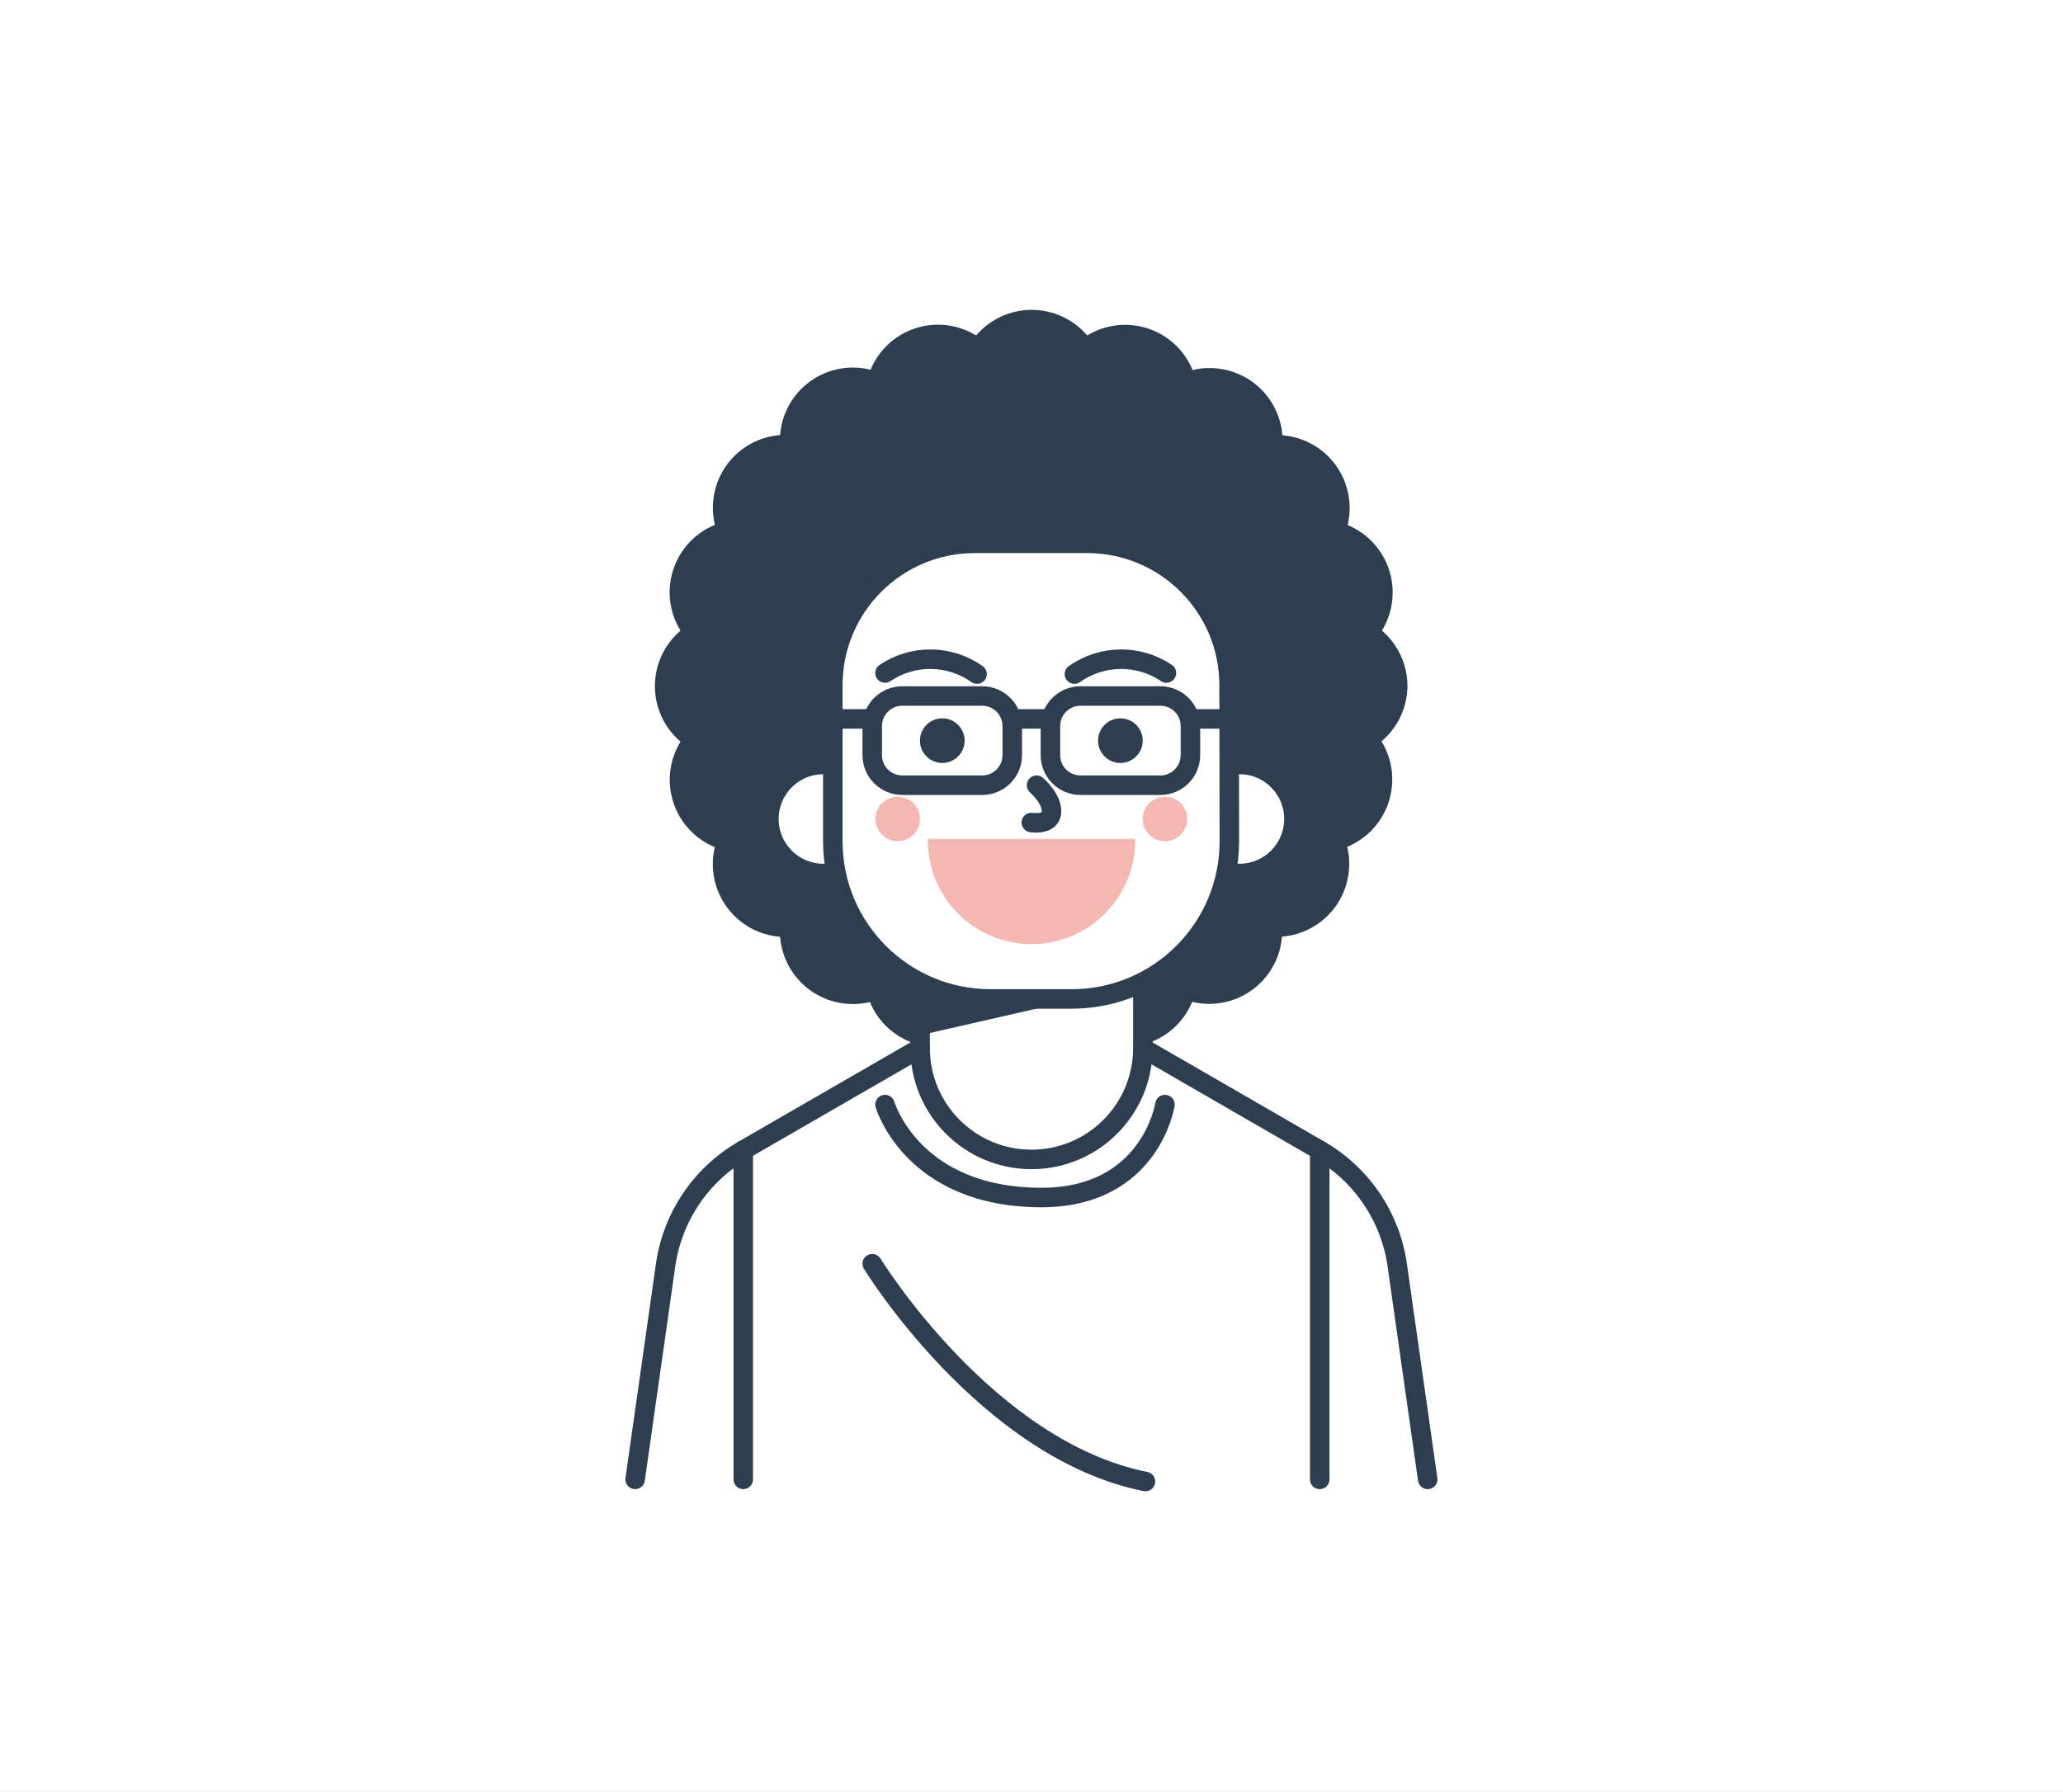
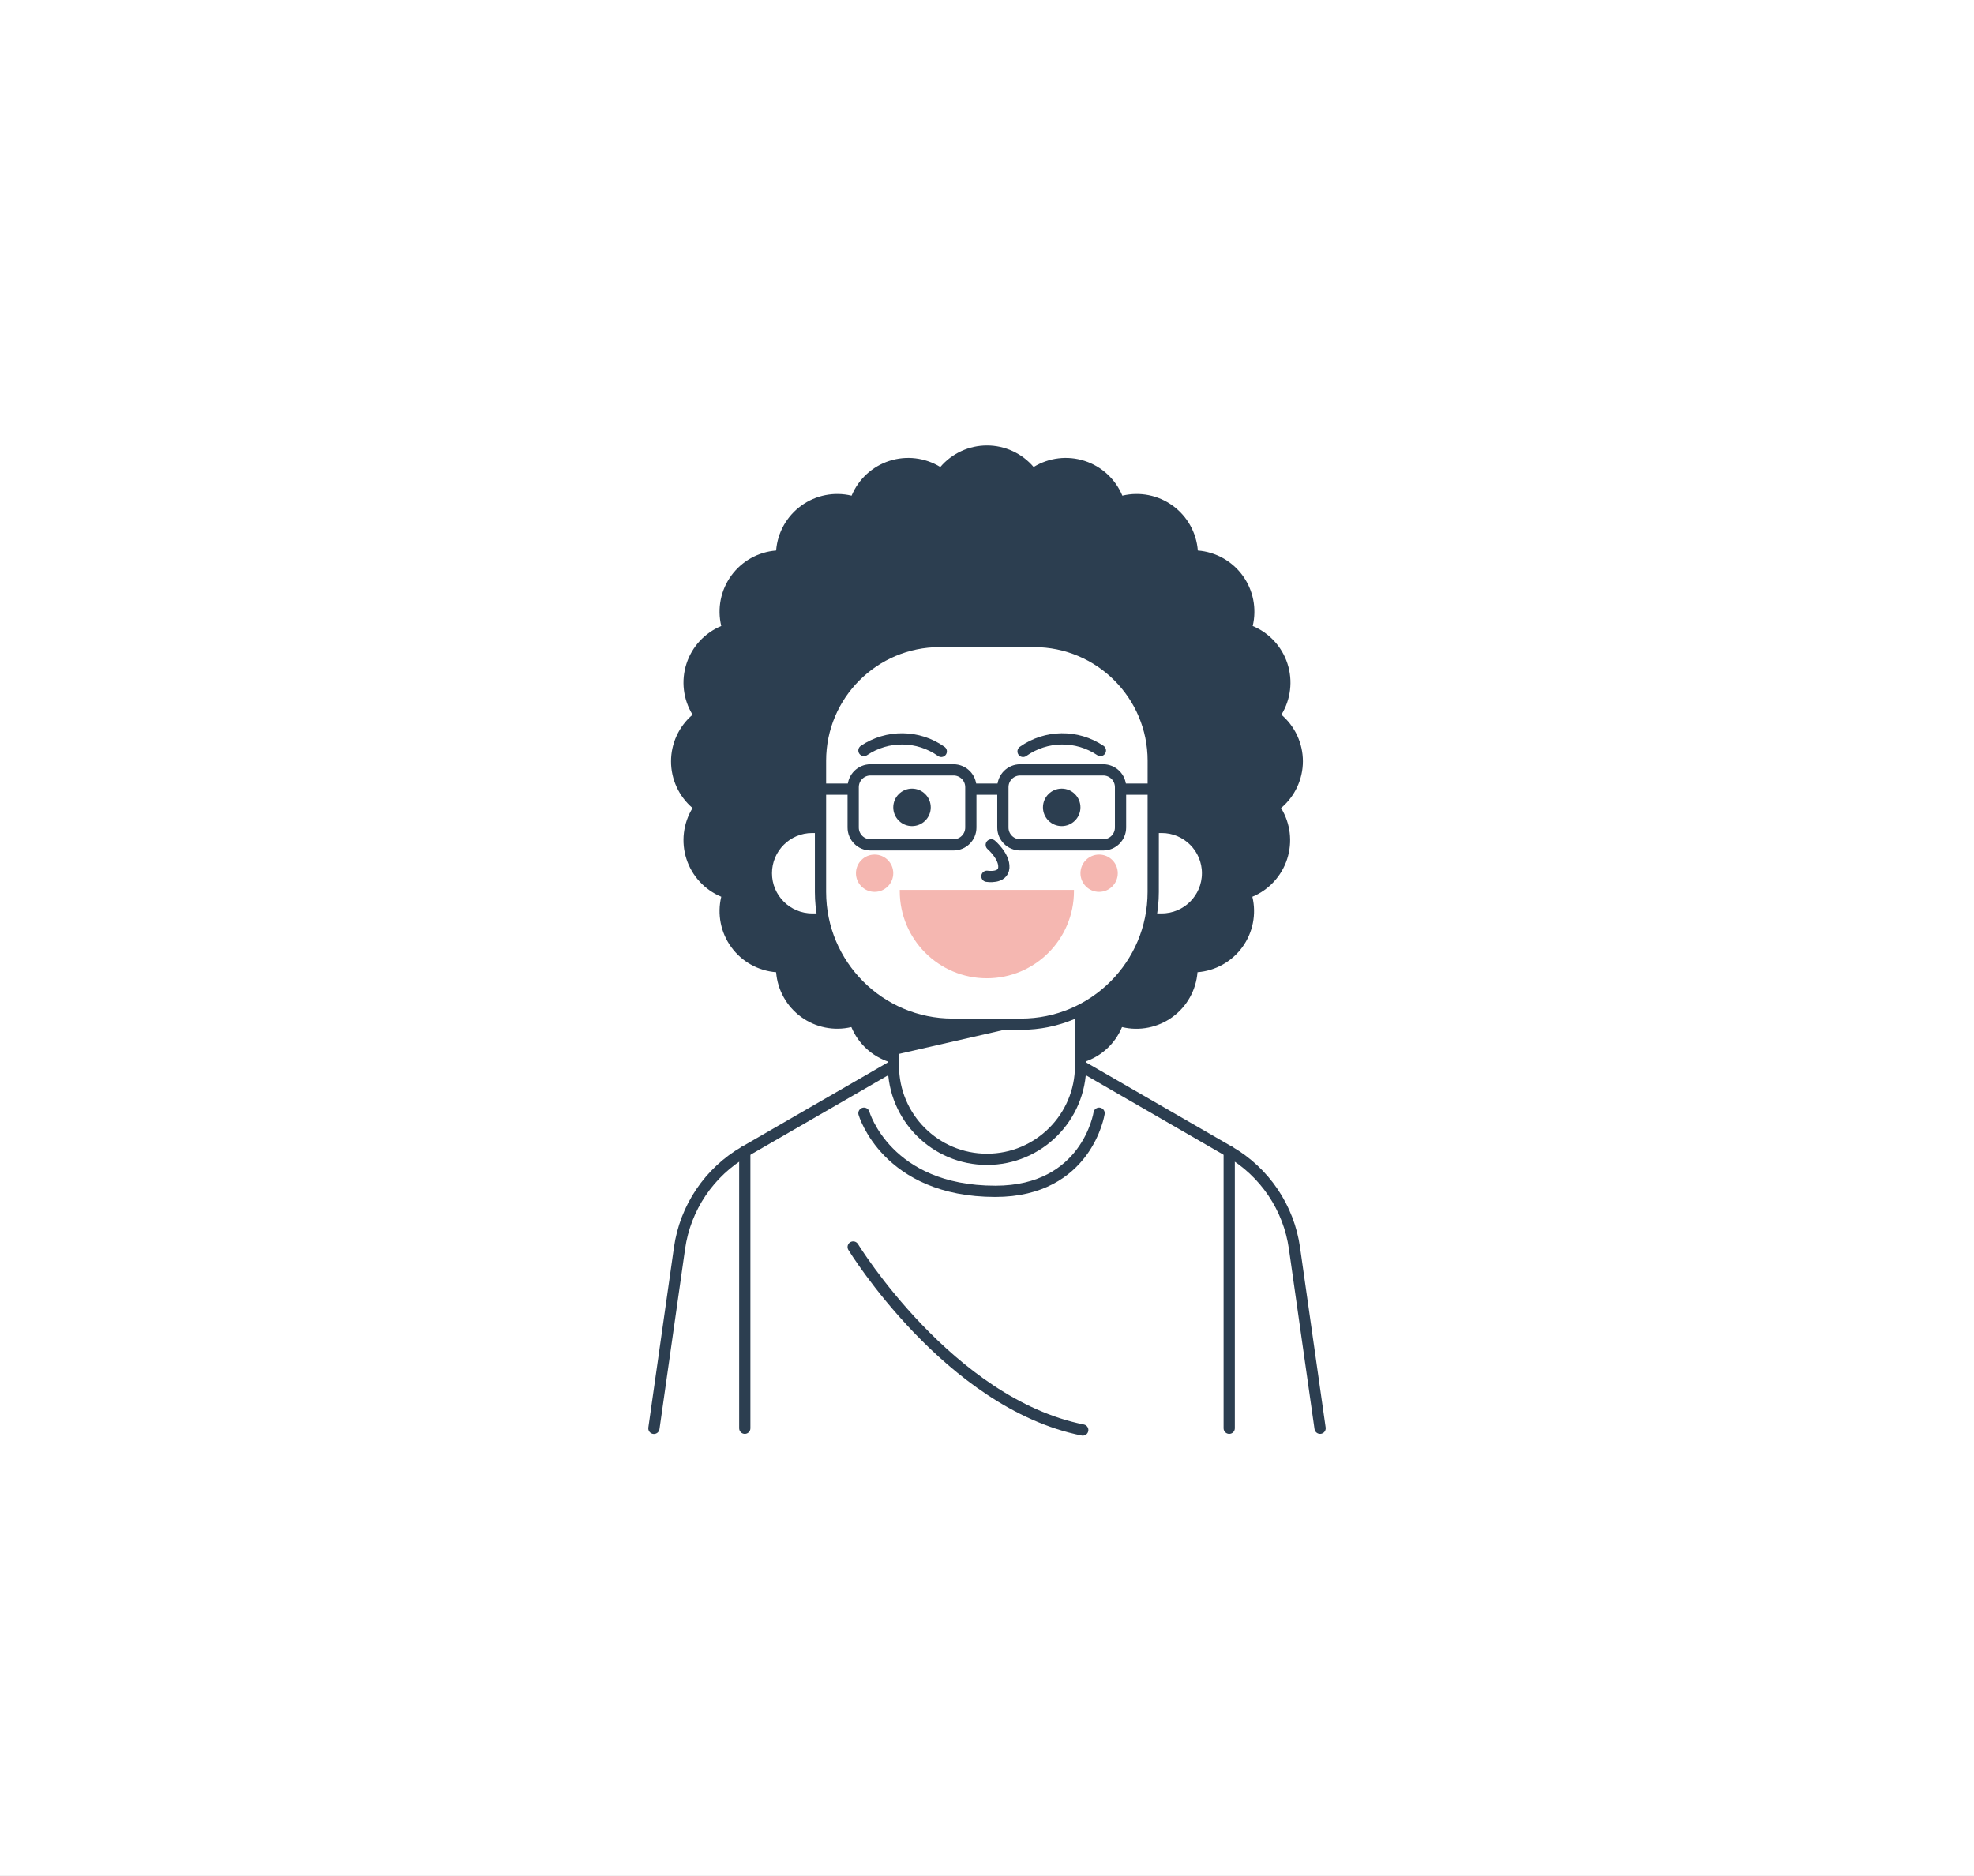
- <svg xmlns="http://www.w3.org/2000/svg" viewBox="0 0 248.58 215.89">
+ <svg xmlns="http://www.w3.org/2000/svg" viewBox="0 0 412.72 392.11">
  <defs>
    <style>.cls-1{fill:#fff;}.cls-2{fill:#2c3e50;}.cls-3{fill:#f5b7b1;}.cls-4,.cls-5{fill:none;stroke:#2c3e50;stroke-miterlimit:10;stroke-width:2.35px;}.cls-5{stroke-linecap:round;}</style>
  </defs>
  <g id="OBJECTS">
-     <rect class="cls-1" width="248.58" height="215.89" />
-     <path class="cls-2" d="M169.59,82.66A8.78,8.78,0,0,0,166.51,76a8.79,8.79,0,0,0-4.13-12.72,8.79,8.79,0,0,0-7.86-10.82,8.79,8.79,0,0,0-10.82-7.86A8.79,8.79,0,0,0,131,40.43a8.79,8.79,0,0,0-13.38,0,8.79,8.79,0,0,0-12.72,4.13A8.79,8.79,0,0,0,94,52.43a8.79,8.79,0,0,0-7.86,10.82A8.79,8.79,0,0,0,82,76a8.79,8.79,0,0,0,0,13.38,8.79,8.79,0,0,0,4.13,12.72A8.79,8.79,0,0,0,94,112.9a8.79,8.79,0,0,0,10.82,7.86,8.78,8.78,0,0,0,5.41,5c.2.07.4.11.6.16v-7.6a19,19,0,0,1-10.05-13h-1.6a6.57,6.57,0,0,1,0-13.14h1.19V82.58a17.1,17.1,0,0,1,17.1-17.1H131a17.1,17.1,0,0,1,17.1,17.1v9.76l0-.2h1.19a6.57,6.57,0,1,1,0,13.14h-1.62a19,19,0,0,1-10,13v7.61c.19,0,.38-.09.57-.15a8.78,8.78,0,0,0,5.41-5,8.79,8.79,0,0,0,10.82-7.86,8.79,8.79,0,0,0,7.86-10.82,8.79,8.79,0,0,0,4.13-12.72A8.78,8.78,0,0,0,169.59,82.66Z" />
-     <circle class="cls-3" cx="108.17" cy="98.7" r="2.68" />
-     <circle class="cls-3" cx="140.37" cy="98.7" r="2.68" />
-     <path class="cls-4" d="M148.13,101.39a19,19,0,0,1-19,19h-9.78a19,19,0,0,1-19-19V82.58a17.1,17.1,0,0,1,17.1-17.1H131a17.1,17.1,0,0,1,17.1,17.1Z" />
-     <path class="cls-4" d="M100.42,92.13H99.22a6.57,6.57,0,0,0-6.57,6.57h0a6.57,6.57,0,0,0,6.57,6.57h1.6" />
-     <path class="cls-4" d="M148.15,92.13h1.19a6.57,6.57,0,0,1,6.57,6.57h0a6.57,6.57,0,0,1-6.57,6.57h-1.22" />
-     <path class="cls-4" d="M110.87,118.71v7.6a13.42,13.42,0,0,0,13.42,13.42h0a13.42,13.42,0,0,0,13.42-13.42v-7.6" />
-     <path class="cls-5" d="M110.87,126.31l-21.31,12.3a19.11,19.11,0,0,0-9.36,13.86l-3.67,25.82" />
-     <path class="cls-5" d="M137.71,126.31,159,138.61a19.11,19.11,0,0,1,9.36,13.86l3.67,25.82" />
-     <path class="cls-2" d="M127.73,120.91l-16.86,3.85v-6s.59.3,2,.9S123.68,121.57,127.73,120.91Z" />
-     <path class="cls-3" d="M111.78,101.09h25v.2a12.49,12.49,0,0,1-12.49,12.49h0a12.49,12.49,0,0,1-12.49-12.49Z" />
-     <circle class="cls-2" cx="113.54" cy="89.26" r="2.69" />
-     <circle class="cls-2" cx="135" cy="89.26" r="2.69" />
-     <rect class="cls-4" x="105.1" y="83.88" width="16.87" height="10.75" rx="3.62" ry="3.62" />
-     <rect class="cls-4" x="126.57" y="83.88" width="16.87" height="10.75" rx="3.62" ry="3.62" />
-     <line class="cls-4" x1="105.1" y1="86.64" x2="100.42" y2="86.64" />
-     <line class="cls-4" x1="143.44" y1="86.64" x2="148.13" y2="86.64" />
-     <line class="cls-4" x1="121.98" y1="86.64" x2="126.57" y2="86.64" />
-     <path class="cls-5" d="M117.73,81.24a9.75,9.75,0,0,0-11.09-.13" />
-     <path class="cls-5" d="M129.46,81.24a9.75,9.75,0,0,1,11.09-.13" />
-     <path class="cls-5" d="M124.9,94.63s1.91,1.64,1.8,3.26-2.43,1.24-2.43,1.24" />
-     <line class="cls-5" x1="89.56" y1="138.61" x2="89.56" y2="178.29" />
-     <line class="cls-5" x1="159.02" y1="138.61" x2="159.02" y2="178.29" />
-     <path class="cls-5" d="M106.64,133.12s3.24,11.2,18.85,11.2c13.15,0,14.88-11.2,14.88-11.2" />
-     <path class="cls-5" d="M105.1,152.3s13.71,22.4,32.92,26.25" />
+     <rect class="cls-1" width="412.72" height="392.11" />
+     <path class="cls-2" d="M272.41,159.19a12.81,12.81,0,0,0-4.5-9.75,12.82,12.82,0,0,0-6-18.55,12.82,12.82,0,0,0-11.47-15.78,12.82,12.82,0,0,0-15.78-11.47,12.82,12.82,0,0,0-18.55-6,12.82,12.82,0,0,0-19.51,0,12.82,12.82,0,0,0-18.55,6,12.82,12.82,0,0,0-15.78,11.47,12.82,12.82,0,0,0-11.47,15.78,12.82,12.82,0,0,0-6,18.55,12.82,12.82,0,0,0,0,19.51,12.82,12.82,0,0,0,6,18.55,12.82,12.82,0,0,0,11.47,15.78A12.82,12.82,0,0,0,178,214.75a12.81,12.81,0,0,0,7.89,7.29c.29.09.59.16.88.23V211.18a27.67,27.67,0,0,1-14.66-19h-2.33a9.58,9.58,0,0,1,0-19.16h1.74V159.06a24.93,24.93,0,0,1,24.93-24.93h19.71a24.93,24.93,0,0,1,24.93,24.93v14.23l0-.29h1.74a9.58,9.58,0,1,1,0,19.16h-2.36a27.67,27.67,0,0,1-14.6,19v11.1c.28-.07.55-.13.83-.22a12.81,12.81,0,0,0,7.89-7.29,12.82,12.82,0,0,0,15.78-11.47,12.82,12.82,0,0,0,11.47-15.78,12.82,12.82,0,0,0,6-18.55A12.81,12.81,0,0,0,272.41,159.19Z" />
+     <circle class="cls-3" cx="182.86" cy="182.58" r="3.9" />
+     <circle class="cls-3" cx="229.8" cy="182.58" r="3.9" />
+     <path class="cls-4" d="M241.11,186.5a27.65,27.65,0,0,1-27.65,27.65H199.2a27.65,27.65,0,0,1-27.65-27.65V159.06a24.93,24.93,0,0,1,24.93-24.93h19.71a24.93,24.93,0,0,1,24.93,24.93Z" />
+     <path class="cls-4" d="M171.55,173h-1.74a9.58,9.58,0,0,0-9.58,9.58h0a9.58,9.58,0,0,0,9.58,9.58h2.33" />
+     <path class="cls-4" d="M241.15,173h1.74a9.58,9.58,0,0,1,9.58,9.58h0a9.58,9.58,0,0,1-9.58,9.58h-1.78" />
+     <path class="cls-4" d="M186.79,211.75v11.08a19.57,19.57,0,0,0,19.57,19.57h0a19.57,19.57,0,0,0,19.57-19.57V211.75" />
+     <path class="cls-5" d="M186.79,222.83l-31.07,17.94A27.86,27.86,0,0,0,142.07,261l-5.35,37.65" />
+     <path class="cls-5" d="M225.93,222.83,257,240.77A27.86,27.86,0,0,1,270.65,261L276,298.63" />
+     <path class="cls-2" d="M211.38,215l-24.58,5.62v-8.82s.85.44,2.88,1.31S205.46,215.92,211.38,215Z" />
+     <path class="cls-3" d="M188.12,186.06h36.42v.28a18.21,18.21,0,0,1-18.21,18.21h0a18.21,18.21,0,0,1-18.21-18.21Z" />
+     <circle class="cls-2" cx="190.68" cy="168.81" r="3.92" />
+     <circle class="cls-2" cx="221.98" cy="168.81" r="3.92" />
+     <rect class="cls-4" x="178.38" y="160.97" width="24.6" height="15.68" rx="3.62" ry="3.62" />
+     <rect class="cls-4" x="209.68" y="160.97" width="24.6" height="15.68" rx="3.62" ry="3.62" />
+     <line class="cls-4" x1="178.38" y1="165" x2="171.55" y2="165" />
+     <line class="cls-4" x1="234.28" y1="165" x2="241.11" y2="165" />
+     <line class="cls-4" x1="202.99" y1="165" x2="209.68" y2="165" />
+     <path class="cls-5" d="M196.8,157.11a14.21,14.21,0,0,0-16.17-.19" />
+     <path class="cls-5" d="M213.9,157.11a14.21,14.21,0,0,1,16.17-.19" />
+     <path class="cls-5" d="M207.25,176.65s2.79,2.39,2.63,4.76-3.54,1.81-3.54,1.81" />
+     <line class="cls-5" x1="155.72" y1="240.77" x2="155.72" y2="298.63" />
+     <line class="cls-5" x1="257" y1="240.77" x2="257" y2="298.63" />
+     <path class="cls-5" d="M180.63,232.76s4.72,16.33,27.48,16.33c19.17,0,21.69-16.33,21.69-16.33" />
+     <path class="cls-5" d="M178.38,260.73s20,32.66,48,38.27" />
  </g>
</svg>
